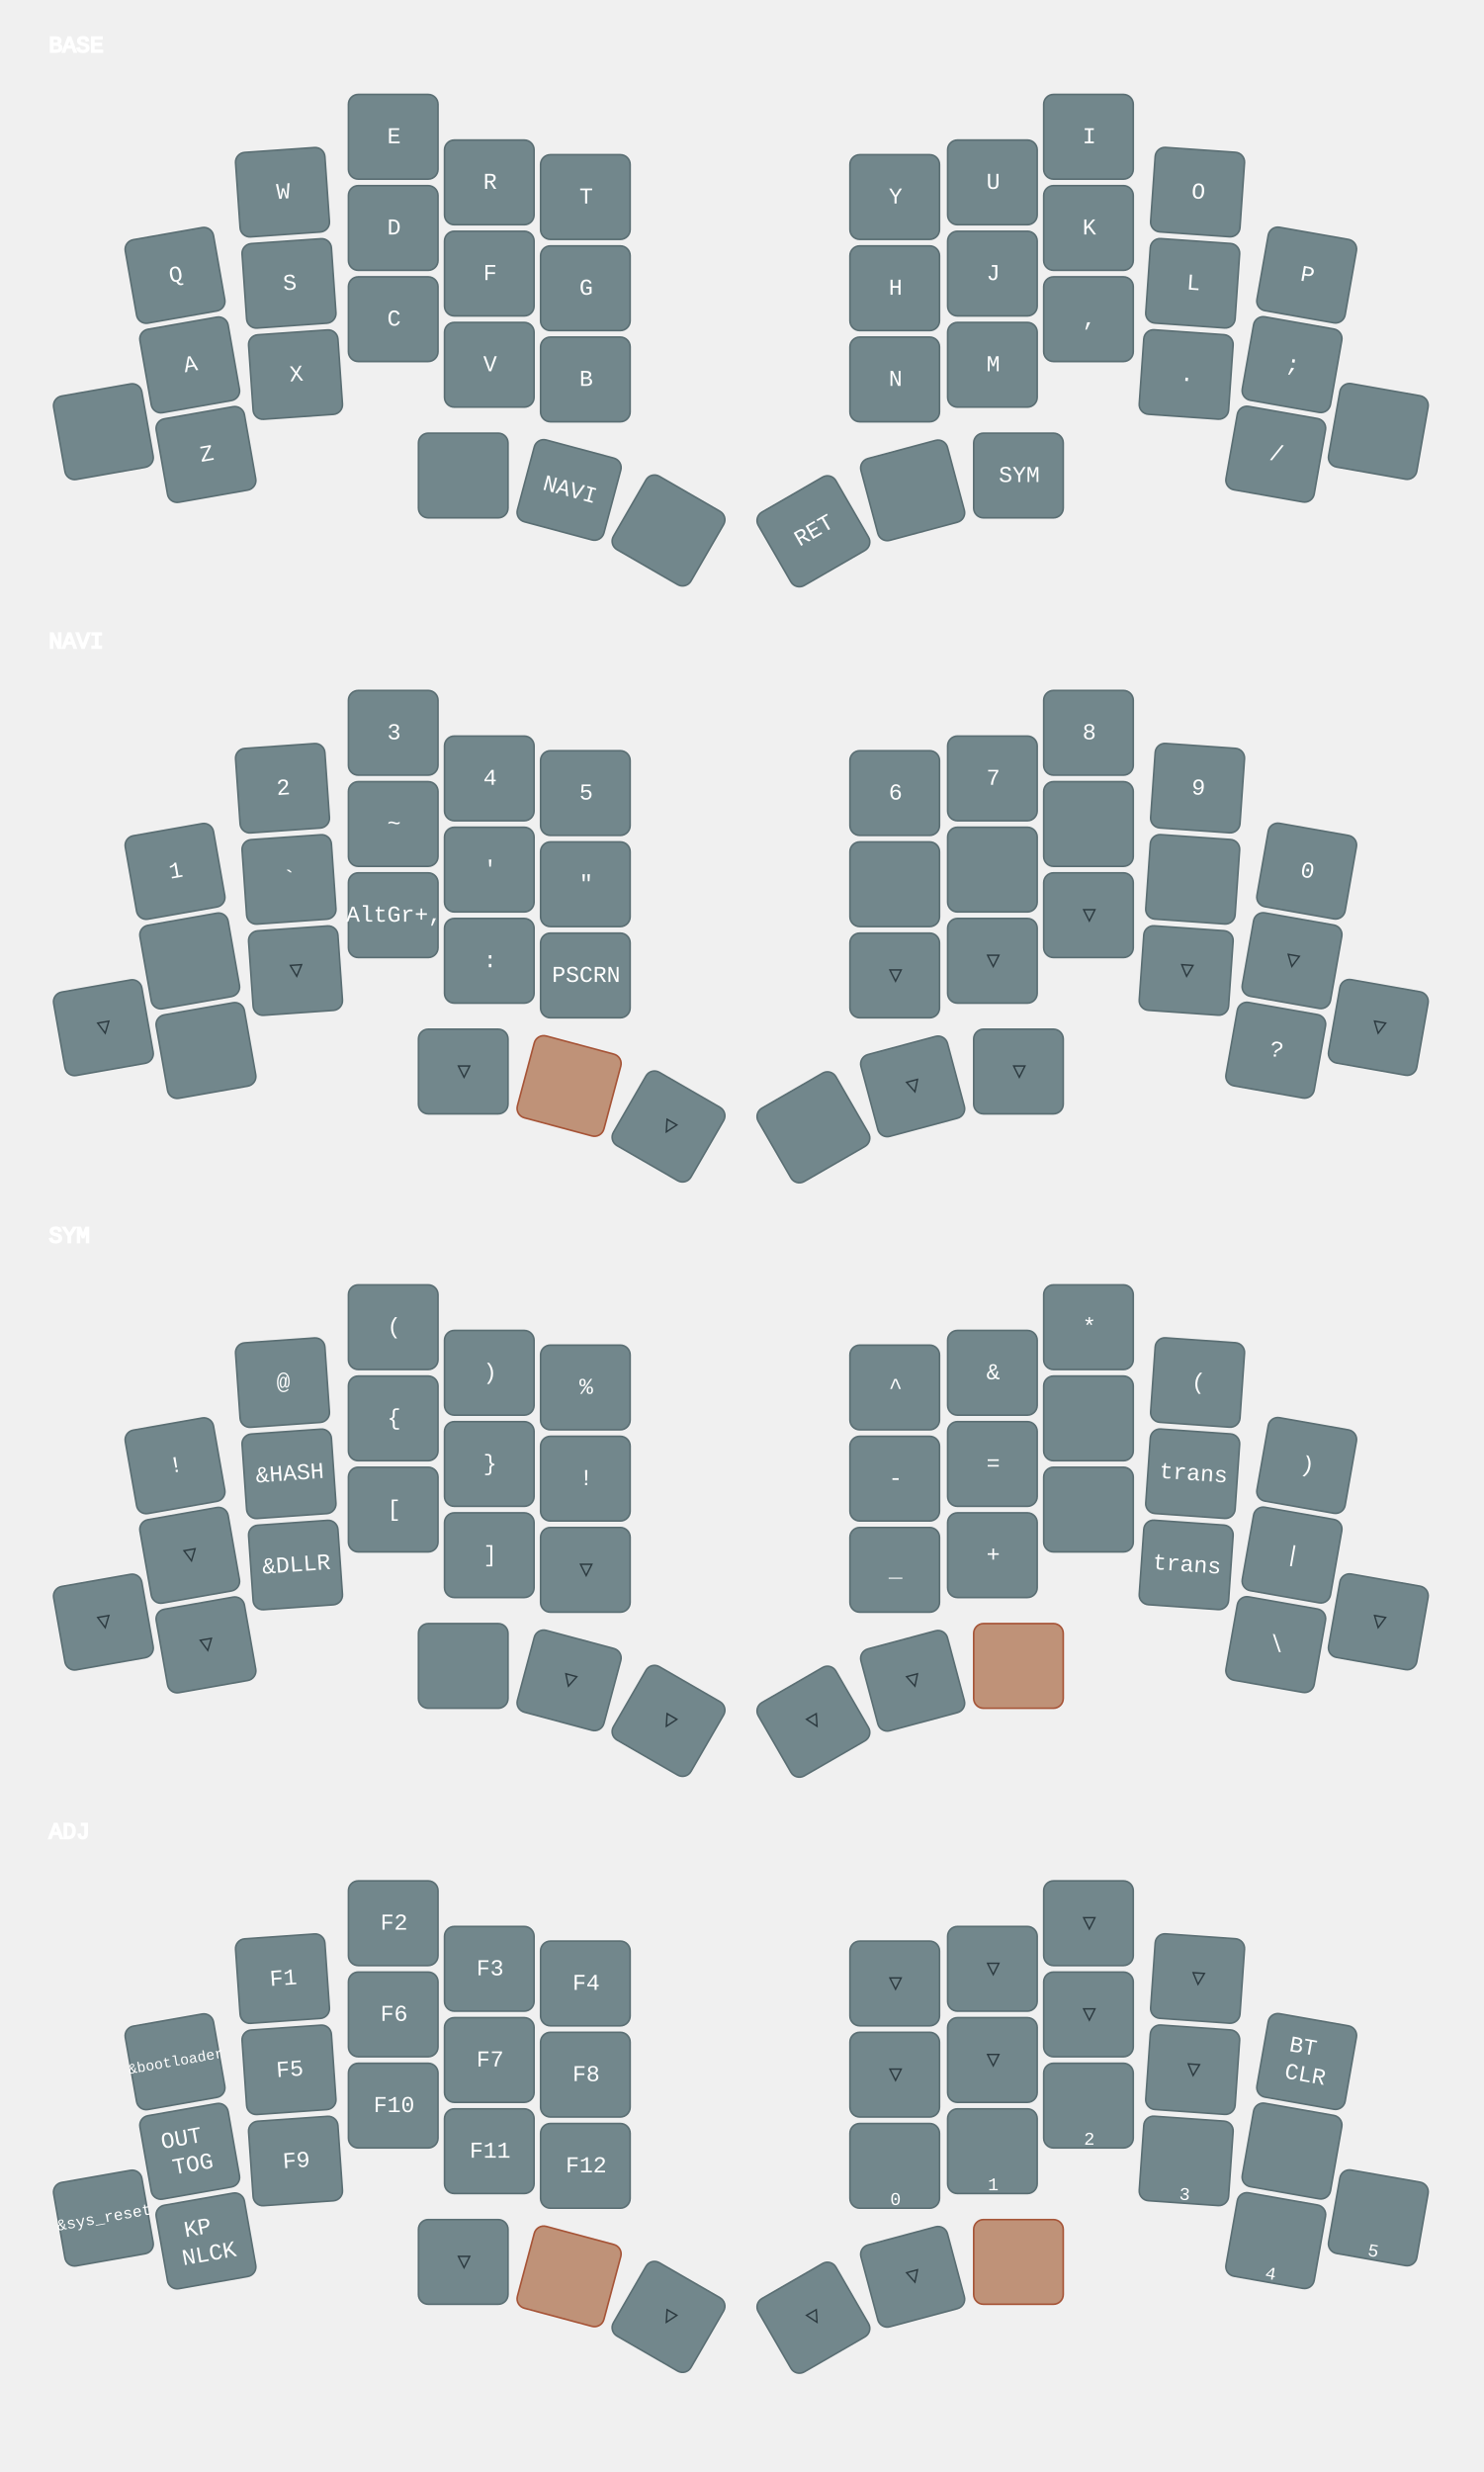
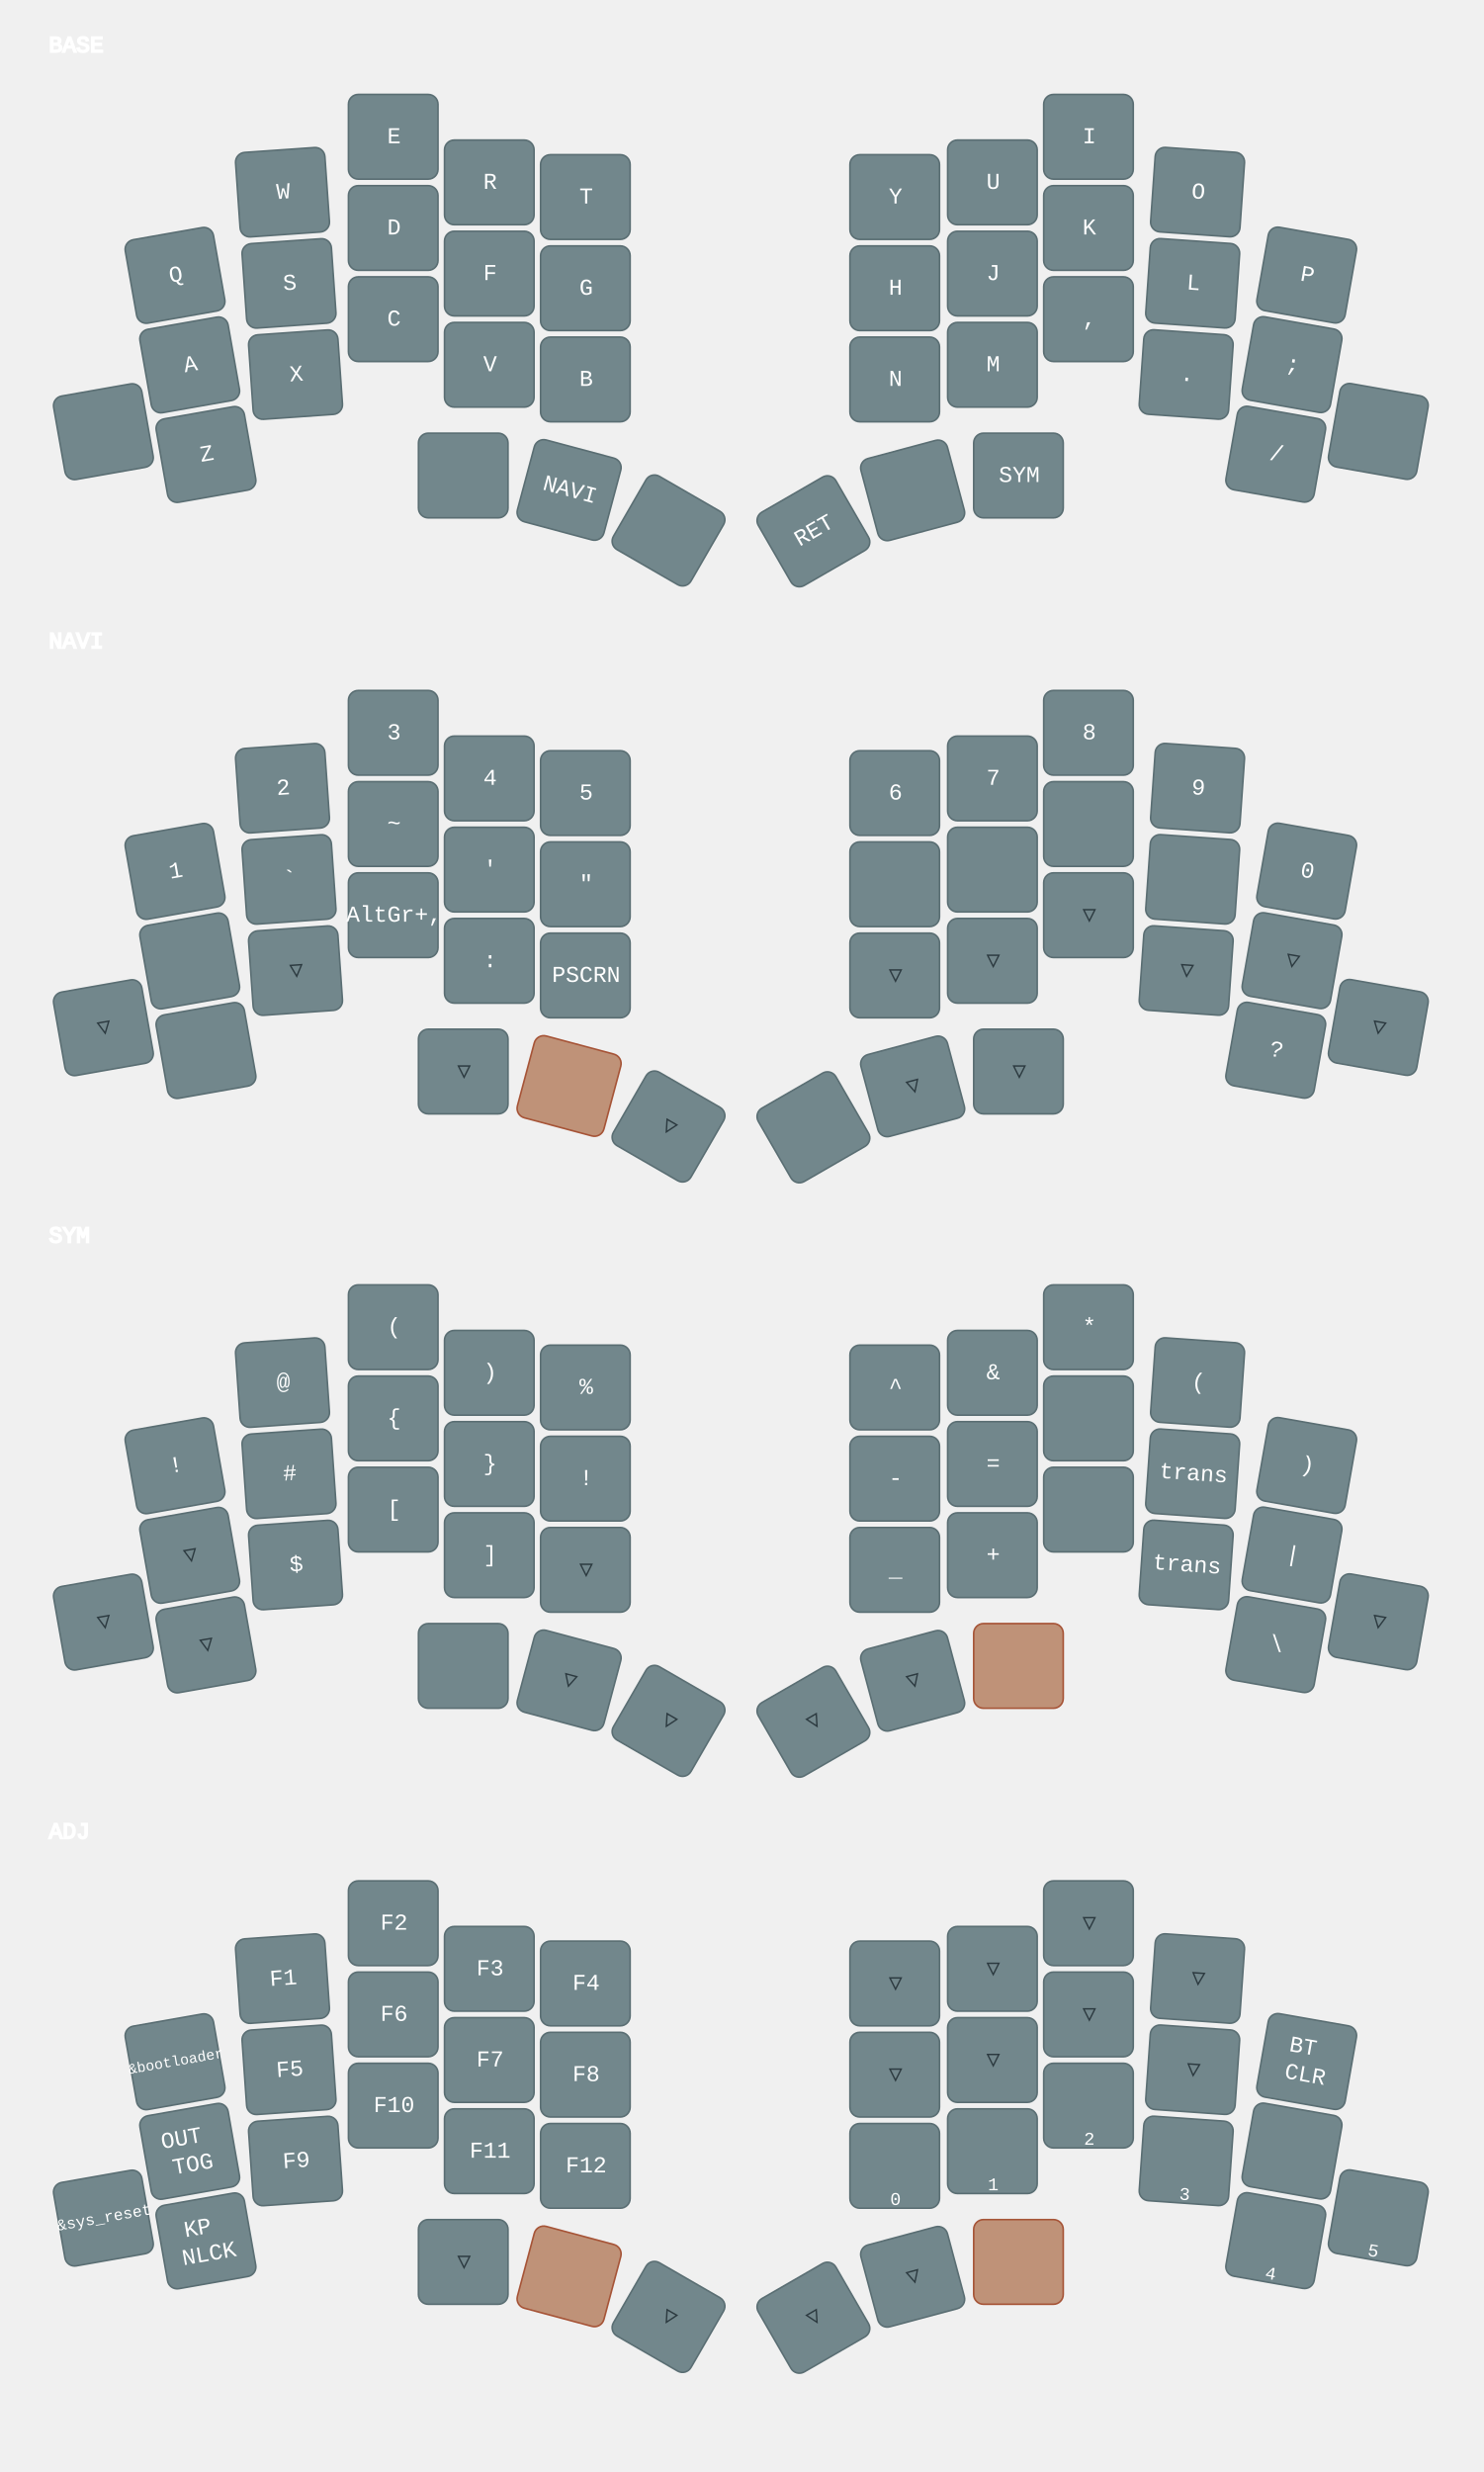
<svg xmlns="http://www.w3.org/2000/svg" xmlns:xlink="http://www.w3.org/1999/xlink" width="911" height="1518" viewBox="0 0 911 1518" class="keymap">
  <defs>/* start glyphs */
<svg id="mdi:apple-keyboard-command">
      <svg id="mdi-apple-keyboard-command" viewBox="0 0 24 24">
        <path d="M6,2A4,4 0 0,1 10,6V8H14V6A4,4 0 0,1 18,2A4,4 0 0,1 22,6A4,4 0 0,1 18,10H16V14H18A4,4 0 0,1 22,18A4,4 0 0,1 18,22A4,4 0 0,1 14,18V16H10V18A4,4 0 0,1 6,22A4,4 0 0,1 2,18A4,4 0 0,1 6,14H8V10H6A4,4 0 0,1 2,6A4,4 0 0,1 6,2M16,18A2,2 0 0,0 18,20A2,2 0 0,0 20,18A2,2 0 0,0 18,16H16V18M14,10H10V14H14V10M6,16A2,2 0 0,0 4,18A2,2 0 0,0 6,20A2,2 0 0,0 8,18V16H6M8,6A2,2 0 0,0 6,4A2,2 0 0,0 4,6A2,2 0 0,0 6,8H8V6M18,8A2,2 0 0,0 20,6A2,2 0 0,0 18,4A2,2 0 0,0 16,6V8H18Z" />
      </svg>
    </svg>
    <svg id="mdi:apple-keyboard-control">
      <svg id="mdi-apple-keyboard-control" viewBox="0 0 24 24">
        <path d="M19.78,11.78L18.36,13.19L12,6.83L5.64,13.19L4.22,11.78L12,4L19.78,11.78Z" />
      </svg>
    </svg>
    <svg id="mdi:apple-keyboard-shift">
      <svg id="mdi-apple-keyboard-shift" viewBox="0 0 24 24">
        <path d="M15,18V12H17.17L12,6.83L6.83,12H9V18H15M12,4L22,14H17V20H7V14H2L12,4Z" />
      </svg>
    </svg>
    <svg id="mdi:arrow-down-bold">
      <svg id="mdi-arrow-down-bold" viewBox="0 0 24 24">
        <path d="M9,4H15V12H19.84L12,19.84L4.16,12H9V4Z" />
      </svg>
    </svg>
    <svg id="mdi:arrow-left-bold">
      <svg id="mdi-arrow-left-bold" viewBox="0 0 24 24">
        <path d="M20,9V15H12V19.84L4.16,12L12,4.16V9H20Z" />
      </svg>
    </svg>
    <svg id="mdi:arrow-right-bold">
      <svg id="mdi-arrow-right-bold" viewBox="0 0 24 24">
        <path d="M4,15V9H12V4.16L19.84,12L12,19.84V15H4Z" />
      </svg>
    </svg>
    <svg id="mdi:arrow-up-bold">
      <svg id="mdi-arrow-up-bold" viewBox="0 0 24 24">
        <path d="M15,20H9V12H4.16L12,4.16L19.84,12H15V20Z" />
      </svg>
    </svg>
    <svg id="mdi:backspace">
      <svg id="mdi-backspace" viewBox="0 0 24 24">
        <path d="M22,3H7C6.31,3 5.77,3.35 5.41,3.88L0,12L5.41,20.11C5.77,20.64 6.31,21 7,21H22A2,2 0 0,0 24,19V5A2,2 0 0,0 22,3M19,15.59L17.59,17L14,13.41L10.41,17L9,15.59L12.59,12L9,8.41L10.41,7L14,10.59L17.59,7L19,8.41L15.41,12" />
      </svg>
    </svg>
    <svg id="mdi:backspace-reverse-outline">
      <svg id="mdi-backspace-reverse-outline" viewBox="0 0 24 24">
        <path d="M5,15.59L6.41,17L10,13.41L13.59,17L15,15.59L11.41,12L15,8.41L13.59,7L10,10.59L6.41,7L5,8.41L8.59,12L5,15.59M2,3A2,2 0 0,0 0,5V19A2,2 0 0,0 2,21H17C17.69,21 18.23,20.64 18.59,20.11L24,12L18.59,3.88C18.23,3.35 17.69,3 17,3H2M2,5H17L21.72,12L17,19H2V5Z" />
      </svg>
    </svg>
    <svg id="mdi:bluetooth-connect">
      <svg id="mdi-bluetooth-connect" viewBox="0 0 24 24">
        <path d="M19,10L17,12L19,14L21,12M14.88,16.29L13,18.17V14.41M13,5.83L14.88,7.71L13,9.58M17.71,7.71L12,2H11V9.58L6.41,5L5,6.41L10.59,12L5,17.58L6.41,19L11,14.41V22H12L17.71,16.29L13.41,12M7,12L5,10L3,12L5,14L7,12Z" />
      </svg>
    </svg>
    <svg id="mdi:bluetooth-off">
      <svg id="mdi-bluetooth-off" viewBox="0 0 24 24">
        <path d="M13,5.83L14.88,7.71L13.28,9.31L14.69,10.72L17.71,7.7L12,2H11V7.03L13,9.03M5.41,4L4,5.41L10.59,12L5,17.59L6.41,19L11,14.41V22H12L16.29,17.71L18.59,20L20,18.59M13,18.17V14.41L14.88,16.29" />
      </svg>
    </svg>
    <svg id="mdi:keyboard-esc">
      <svg id="mdi-keyboard-esc" viewBox="0 0 24 24">
        <path d="M1 7H7V9H3V11H7V13H3V15H7V17H1V7M11 7H15V9H11V11H13C14.11 11 15 11.9 15 13V15C15 16.11 14.11 17 13 17H9V15H13V13H11C9.9 13 9 12.11 9 11V9C9 7.9 9.9 7 11 7M19 7H21C22.11 7 23 7.9 23 9V10H21V9H19V15H21V14H23V15C23 16.11 22.11 17 21 17H19C17.9 17 17 16.11 17 15V9C17 7.9 17.9 7 19 7Z" />
      </svg>
    </svg>
    <svg id="mdi:keyboard-space">
      <svg id="mdi-keyboard-space" viewBox="0 0 24 24">
        <path d="M3 15H5V19H19V15H21V19C21 20.1 20.1 21 19 21H5C3.9 21 3 20.1 3 19V15Z" />
      </svg>
    </svg>
    <svg id="mdi:keyboard-tab">
      <svg id="mdi-keyboard-tab" viewBox="0 0 24 24">
        <path d="M20,18H22V6H20M11.59,7.41L15.17,11H1V13H15.17L11.59,16.58L13,18L19,12L13,6L11.59,7.41Z" />
      </svg>
    </svg>
    <svg id="mdi:volume-high">
      <svg id="mdi-volume-high" viewBox="0 0 24 24">
        <path d="M14,3.23V5.29C16.89,6.15 19,8.83 19,12C19,15.17 16.89,17.84 14,18.7V20.77C18,19.86 21,16.28 21,12C21,7.72 18,4.14 14,3.23M16.5,12C16.5,10.23 15.5,8.71 14,7.97V16C15.5,15.29 16.5,13.76 16.5,12M3,9V15H7L12,20V4L7,9H3Z" />
      </svg>
    </svg>
    <svg id="mdi:volume-low">
      <svg id="mdi-volume-low" viewBox="0 0 24 24">
        <path d="M7,9V15H11L16,20V4L11,9H7Z" />
      </svg>
    </svg>
  </defs>/* end glyphs */
<style>/* inherit to force styles through use tags */
svg path {
    fill: inherit;
}

/* font and background color specifications */
svg.keymap {
    font-family: Menlo,SFMono-Regular,Consolas,Liberation Mono,monospace;
    font-size: 14px;
    font-kerning: normal;
    text-rendering: optimizeLegibility;
    fill: #FFF;
    background: #141F26;
}

/* default key styling */
rect.key {
    fill: #72878C;
    stroke: #5A6E73;
    stroke-width: 1;
}

/* default key side styling, only used is draw_key_sides is set */
rect.side {
    filter: brightness(90%);
}

/* color accent for combo boxes */
rect.combo, rect.combo-separate {
    fill: #54929b;
    stroke: #007772;
}

/* color accent for held keys */
rect.held, rect.combo.held {
    stroke: #A65437;
    fill: #BF9278;
    line-height: 2;
}

/* color accent for ghost (optional) keys */
rect.ghost, rect.combo.ghost {
    stroke-dasharray: 4, 4;
    stroke-width: 2;
}

text {
    text-anchor: middle;
    dominant-baseline: middle;
}

/* styling for layer labels */
text.label {
    text-anchor: start;
    stroke: white;
    paint-order: stroke;
}

/* styling for combo tap, and key hold/shifted label text */
text.combo, text.hold, text.shifted {
    font-size: 11px;
}

text.hold {
    text-anchor: middle;
    dominant-baseline: auto;
}

text.shifted {
    text-anchor: middle;
    dominant-baseline: hanging;
}

/* styling for hold/shifted label text in combo box */
text.combo.hold, text.combo.shifted {
    font-size: 8px;
}

/* lighter symbol for transparent keys */
text.trans {
    fill: #2C3A40;
}

/* styling for combo dendrons */
path.combo {
    stroke-width: 1;
    stroke: gray;
    fill: none;
}

/* Start Tabler Icons Cleanup */
/* cannot use height/width with glyphs */
.icon-tabler &gt; path {
    fill: inherit;
    stroke: inherit;
    stroke-width: 2;
}
/* hide tabler's default box */
.icon-tabler &gt; path[stroke="none"][fill="none"] {
    visibility: hidden;
}
/* End Tabler Icons Cleanup */
</style>
  <g transform="translate(30, 0)" class="layer-BASE">
    <text x="0" y="28" class="label" id="BASE">BASE</text>
    <g transform="translate(0, 56)">
      <g transform="translate(78, 113) rotate(-10.0)" class="key keypos-0">
        <rect rx="6" ry="6" x="-28" y="-26" width="55" height="52" class="key" />
        <text x="0" y="0" class="key tap">Q</text>
      </g>
      <g transform="translate(144, 62) rotate(-4.0)" class="key keypos-1">
        <rect rx="6" ry="6" x="-28" y="-26" width="55" height="52" class="key" />
        <text x="0" y="0" class="key tap">W</text>
      </g>
      <g transform="translate(212, 28)" class="key keypos-2">
        <rect rx="6" ry="6" x="-28" y="-26" width="55" height="52" class="key" />
        <text x="0" y="0" class="key tap">E</text>
      </g>
      <g transform="translate(271, 56)" class="key keypos-3">
        <rect rx="6" ry="6" x="-28" y="-26" width="55" height="52" class="key" />
        <text x="0" y="0" class="key tap">R</text>
      </g>
      <g transform="translate(330, 65)" class="key keypos-4">
        <rect rx="6" ry="6" x="-28" y="-26" width="55" height="52" class="key" />
        <text x="0" y="0" class="key tap">T</text>
      </g>
      <g transform="translate(520, 65)" class="key keypos-5">
        <rect rx="6" ry="6" x="-28" y="-26" width="55" height="52" class="key" />
        <text x="0" y="0" class="key tap">Y</text>
      </g>
      <g transform="translate(580, 56)" class="key keypos-6">
        <rect rx="6" ry="6" x="-28" y="-26" width="55" height="52" class="key" />
        <text x="0" y="0" class="key tap">U</text>
      </g>
      <g transform="translate(639, 28)" class="key keypos-7">
        <rect rx="6" ry="6" x="-28" y="-26" width="55" height="52" class="key" />
        <text x="0" y="0" class="key tap">I</text>
      </g>
      <g transform="translate(706, 62) rotate(4.0)" class="key keypos-8">
        <rect rx="6" ry="6" x="-28" y="-26" width="55" height="52" class="key" />
        <text x="0" y="0" class="key tap">O</text>
      </g>
      <g transform="translate(773, 113) rotate(10.0)" class="key keypos-9">
        <rect rx="6" ry="6" x="-28" y="-26" width="55" height="52" class="key" />
        <text x="0" y="0" class="key tap">P</text>
      </g>
      <g transform="translate(87, 168) rotate(-10.0)" class="key keypos-10">
        <rect rx="6" ry="6" x="-28" y="-26" width="55" height="52" class="key" />
        <text x="0" y="0" class="key tap">A</text>
      </g>
      <g transform="translate(148, 118) rotate(-4.0)" class="key keypos-11">
        <rect rx="6" ry="6" x="-28" y="-26" width="55" height="52" class="key" />
        <text x="0" y="0" class="key tap">S</text>
        <use href="#mdi:apple-keyboard-shift" xlink:href="#mdi:apple-keyboard-shift" x="-6" y="12" height="12" width="12.0" class="key hold glyph mdi:apple-keyboard-shift" />
      </g>
      <g transform="translate(212, 84)" class="key keypos-12">
        <rect rx="6" ry="6" x="-28" y="-26" width="55" height="52" class="key" />
        <text x="0" y="0" class="key tap">D</text>
        <use href="#mdi:apple-keyboard-command" xlink:href="#mdi:apple-keyboard-command" x="-6" y="12" height="12" width="12.0" class="key hold glyph mdi:apple-keyboard-command" />
      </g>
      <g transform="translate(271, 112)" class="key keypos-13">
        <rect rx="6" ry="6" x="-28" y="-26" width="55" height="52" class="key" />
        <text x="0" y="0" class="key tap">F</text>
        <use href="#mdi:apple-keyboard-control" xlink:href="#mdi:apple-keyboard-control" x="-6" y="12" height="12" width="12.0" class="key hold glyph mdi:apple-keyboard-control" />
      </g>
      <g transform="translate(330, 121)" class="key keypos-14">
        <rect rx="6" ry="6" x="-28" y="-26" width="55" height="52" class="key" />
        <text x="0" y="0" class="key tap">G</text>
      </g>
      <g transform="translate(520, 121)" class="key keypos-15">
        <rect rx="6" ry="6" x="-28" y="-26" width="55" height="52" class="key" />
        <text x="0" y="0" class="key tap">H</text>
      </g>
      <g transform="translate(580, 112)" class="key keypos-16">
        <rect rx="6" ry="6" x="-28" y="-26" width="55" height="52" class="key" />
        <text x="0" y="0" class="key tap">J</text>
      </g>
      <g transform="translate(639, 84)" class="key keypos-17">
        <rect rx="6" ry="6" x="-28" y="-26" width="55" height="52" class="key" />
        <text x="0" y="0" class="key tap">K</text>
      </g>
      <g transform="translate(703, 118) rotate(4.0)" class="key keypos-18">
        <rect rx="6" ry="6" x="-28" y="-26" width="55" height="52" class="key" />
        <text x="0" y="0" class="key tap">L</text>
      </g>
      <g transform="translate(764, 168) rotate(10.0)" class="key keypos-19">
        <rect rx="6" ry="6" x="-28" y="-26" width="55" height="52" class="key" />
        <text x="0" y="0" class="key tap">;</text>
      </g>
      <g transform="translate(34, 209) rotate(-10.0)" class="key keypos-20">
        <rect rx="6" ry="6" x="-28" y="-26" width="55" height="52" class="key" />
        <use href="#mdi:keyboard-esc" xlink:href="#mdi:keyboard-esc" x="-7" y="-7" height="14" width="14.0" class="key tap glyph mdi:keyboard-esc" />
        <use href="#mdi:apple-keyboard-control" xlink:href="#mdi:apple-keyboard-control" x="-6" y="12" height="12" width="12.0" class="key hold glyph mdi:apple-keyboard-control" />
      </g>
      <g transform="translate(97, 223) rotate(-10.0)" class="key keypos-21">
        <rect rx="6" ry="6" x="-28" y="-26" width="55" height="52" class="key" />
        <text x="0" y="0" class="key tap">Z</text>
      </g>
      <g transform="translate(152, 174) rotate(-4.0)" class="key keypos-22">
        <rect rx="6" ry="6" x="-28" y="-26" width="55" height="52" class="key" />
        <text x="0" y="0" class="key tap">X</text>
      </g>
      <g transform="translate(212, 140)" class="key keypos-23">
        <rect rx="6" ry="6" x="-28" y="-26" width="55" height="52" class="key" />
        <text x="0" y="0" class="key tap">C</text>
      </g>
      <g transform="translate(271, 168)" class="key keypos-24">
        <rect rx="6" ry="6" x="-28" y="-26" width="55" height="52" class="key" />
        <text x="0" y="0" class="key tap">V</text>
      </g>
      <g transform="translate(330, 177)" class="key keypos-25">
        <rect rx="6" ry="6" x="-28" y="-26" width="55" height="52" class="key" />
        <text x="0" y="0" class="key tap">B</text>
      </g>
      <g transform="translate(520, 177)" class="key keypos-26">
        <rect rx="6" ry="6" x="-28" y="-26" width="55" height="52" class="key" />
        <text x="0" y="0" class="key tap">N</text>
      </g>
      <g transform="translate(580, 168)" class="key keypos-27">
        <rect rx="6" ry="6" x="-28" y="-26" width="55" height="52" class="key" />
        <text x="0" y="0" class="key tap">M</text>
      </g>
      <g transform="translate(639, 140)" class="key keypos-28">
        <rect rx="6" ry="6" x="-28" y="-26" width="55" height="52" class="key" />
        <text x="0" y="0" class="key tap">,</text>
      </g>
      <g transform="translate(699, 174) rotate(4.0)" class="key keypos-29">
        <rect rx="6" ry="6" x="-28" y="-26" width="55" height="52" class="key" />
        <text x="0" y="0" class="key tap">.</text>
      </g>
      <g transform="translate(754, 223) rotate(10.0)" class="key keypos-30">
        <rect rx="6" ry="6" x="-28" y="-26" width="55" height="52" class="key" />
        <text x="0" y="0" class="key tap">/</text>
      </g>
      <g transform="translate(817, 209) rotate(10.0)" class="key keypos-31">
        <rect rx="6" ry="6" x="-28" y="-26" width="55" height="52" class="key" />
        <use href="#mdi:apple-keyboard-shift" xlink:href="#mdi:apple-keyboard-shift" x="-7" y="-7" height="14" width="14.0" class="key tap glyph mdi:apple-keyboard-shift" />
      </g>
      <g transform="translate(255, 236)" class="key keypos-32">
        <rect rx="6" ry="6" x="-28" y="-26" width="55" height="52" class="key" />
        <use href="#mdi:backspace" xlink:href="#mdi:backspace" x="-7" y="-7" height="14" width="14.0" class="key tap glyph mdi:backspace" />
        <use href="#mdi:apple-keyboard-command" xlink:href="#mdi:apple-keyboard-command" x="-6" y="12" height="12" width="12.0" class="key hold glyph mdi:apple-keyboard-command" />
      </g>
      <g transform="translate(320, 245) rotate(15.0)" class="key keypos-33">
        <rect rx="6" ry="6" x="-28" y="-26" width="55" height="52" class="key" />
        <a href="#NAVI">
          <text x="0" y="0" class="key tap layer-activator">NAVI</text>
        </a>
      </g>
      <g transform="translate(381, 270) rotate(30.0)" class="key backspace keypos-34">
        <rect rx="6" ry="6" x="-28" y="-26" width="55" height="52" class="key backspace" />
        <use href="#mdi:backspace" xlink:href="#mdi:backspace" x="-7" y="-7" height="14" width="14.0" class="key backspace tap glyph mdi:backspace" />
      </g>
      <g transform="translate(470, 270) rotate(-30.0)" class="key keypos-35">
        <rect rx="6" ry="6" x="-28" y="-26" width="55" height="52" class="key" />
        <text x="0" y="0" class="key tap">RET</text>
      </g>
      <g transform="translate(531, 245) rotate(-15.0)" class="key keypos-36">
        <rect rx="6" ry="6" x="-28" y="-26" width="55" height="52" class="key" />
        <use href="#mdi:keyboard-space" xlink:href="#mdi:keyboard-space" x="-7" y="-7" height="14" width="14.0" class="key tap glyph mdi:keyboard-space" />
      </g>
      <g transform="translate(596, 236)" class="key keypos-37">
        <rect rx="6" ry="6" x="-28" y="-26" width="55" height="52" class="key" />
        <a href="#SYM">
          <text x="0" y="0" class="key tap layer-activator">SYM</text>
        </a>
      </g>
    </g>
  </g>
  <g transform="translate(30, 366)" class="layer-NAVI">
    <text x="0" y="28" class="label" id="NAVI">NAVI</text>
    <g transform="translate(0, 56)">
      <g transform="translate(78, 113) rotate(-10.0)" class="key keypos-0">
        <rect rx="6" ry="6" x="-28" y="-26" width="55" height="52" class="key" />
        <text x="0" y="0" class="key tap">1</text>
      </g>
      <g transform="translate(144, 62) rotate(-4.0)" class="key keypos-1">
        <rect rx="6" ry="6" x="-28" y="-26" width="55" height="52" class="key" />
        <text x="0" y="0" class="key tap">2</text>
      </g>
      <g transform="translate(212, 28)" class="key keypos-2">
        <rect rx="6" ry="6" x="-28" y="-26" width="55" height="52" class="key" />
        <text x="0" y="0" class="key tap">3</text>
      </g>
      <g transform="translate(271, 56)" class="key keypos-3">
        <rect rx="6" ry="6" x="-28" y="-26" width="55" height="52" class="key" />
        <text x="0" y="0" class="key tap">4</text>
      </g>
      <g transform="translate(330, 65)" class="key keypos-4">
        <rect rx="6" ry="6" x="-28" y="-26" width="55" height="52" class="key" />
        <text x="0" y="0" class="key tap">5</text>
      </g>
      <g transform="translate(520, 65)" class="key keypos-5">
        <rect rx="6" ry="6" x="-28" y="-26" width="55" height="52" class="key" />
        <text x="0" y="0" class="key tap">6</text>
      </g>
      <g transform="translate(580, 56)" class="key keypos-6">
        <rect rx="6" ry="6" x="-28" y="-26" width="55" height="52" class="key" />
        <text x="0" y="0" class="key tap">7</text>
      </g>
      <g transform="translate(639, 28)" class="key keypos-7">
        <rect rx="6" ry="6" x="-28" y="-26" width="55" height="52" class="key" />
        <text x="0" y="0" class="key tap">8</text>
      </g>
      <g transform="translate(706, 62) rotate(4.0)" class="key keypos-8">
        <rect rx="6" ry="6" x="-28" y="-26" width="55" height="52" class="key" />
        <text x="0" y="0" class="key tap">9</text>
      </g>
      <g transform="translate(773, 113) rotate(10.0)" class="key keypos-9">
        <rect rx="6" ry="6" x="-28" y="-26" width="55" height="52" class="key" />
        <text x="0" y="0" class="key tap">0</text>
      </g>
      <g transform="translate(87, 168) rotate(-10.0)" class="key keypos-10">
        <rect rx="6" ry="6" x="-28" y="-26" width="55" height="52" class="key" />
        <use href="#mdi:keyboard-tab" xlink:href="#mdi:keyboard-tab" x="-7" y="-7" height="14" width="14.0" class="key tap glyph mdi:keyboard-tab" />
      </g>
      <g transform="translate(148, 118) rotate(-4.0)" class="key keypos-11">
        <rect rx="6" ry="6" x="-28" y="-26" width="55" height="52" class="key" />
        <text x="0" y="0" class="key tap">`</text>
      </g>
      <g transform="translate(212, 84)" class="key keypos-12">
        <rect rx="6" ry="6" x="-28" y="-26" width="55" height="52" class="key" />
        <text x="0" y="0" class="key tap">~</text>
      </g>
      <g transform="translate(271, 112)" class="key keypos-13">
        <rect rx="6" ry="6" x="-28" y="-26" width="55" height="52" class="key" />
        <text x="0" y="0" class="key tap">'</text>
      </g>
      <g transform="translate(330, 121)" class="key keypos-14">
        <rect rx="6" ry="6" x="-28" y="-26" width="55" height="52" class="key" />
        <text x="0" y="0" class="key tap">"</text>
      </g>
      <g transform="translate(520, 121)" class="key keypos-15">
        <rect rx="6" ry="6" x="-28" y="-26" width="55" height="52" class="key" />
        <use href="#mdi:arrow-left-bold" xlink:href="#mdi:arrow-left-bold" x="-7" y="-7" height="14" width="14.0" class="key tap glyph mdi:arrow-left-bold" />
      </g>
      <g transform="translate(580, 112)" class="key keypos-16">
        <rect rx="6" ry="6" x="-28" y="-26" width="55" height="52" class="key" />
        <use href="#mdi:arrow-down-bold" xlink:href="#mdi:arrow-down-bold" x="-7" y="-7" height="14" width="14.0" class="key tap glyph mdi:arrow-down-bold" />
      </g>
      <g transform="translate(639, 84)" class="key keypos-17">
        <rect rx="6" ry="6" x="-28" y="-26" width="55" height="52" class="key" />
        <use href="#mdi:arrow-up-bold" xlink:href="#mdi:arrow-up-bold" x="-7" y="-7" height="14" width="14.0" class="key tap glyph mdi:arrow-up-bold" />
      </g>
      <g transform="translate(703, 118) rotate(4.0)" class="key keypos-18">
        <rect rx="6" ry="6" x="-28" y="-26" width="55" height="52" class="key" />
        <use href="#mdi:arrow-right-bold" xlink:href="#mdi:arrow-right-bold" x="-7" y="-7" height="14" width="14.0" class="key tap glyph mdi:arrow-right-bold" />
      </g>
      <g transform="translate(764, 168) rotate(10.0)" class="key trans keypos-19">
        <rect rx="6" ry="6" x="-28" y="-26" width="55" height="52" class="key trans" />
        <text x="0" y="0" class="key trans tap">▽</text>
      </g>
      <g transform="translate(34, 209) rotate(-10.0)" class="key trans keypos-20">
        <rect rx="6" ry="6" x="-28" y="-26" width="55" height="52" class="key trans" />
        <text x="0" y="0" class="key trans tap">▽</text>
      </g>
      <g transform="translate(97, 223) rotate(-10.0)" class="key keypos-21">
        <rect rx="6" ry="6" x="-28" y="-26" width="55" height="52" class="key" />
        <use href="#mdi:apple-keyboard-shift" xlink:href="#mdi:apple-keyboard-shift" x="-7" y="-7" height="14" width="14.0" class="key tap glyph mdi:apple-keyboard-shift" />
      </g>
      <g transform="translate(152, 174) rotate(-4.0)" class="key trans keypos-22">
        <rect rx="6" ry="6" x="-28" y="-26" width="55" height="52" class="key trans" />
        <text x="0" y="0" class="key trans tap">▽</text>
      </g>
      <g transform="translate(212, 140)" class="key keypos-23">
        <rect rx="6" ry="6" x="-28" y="-26" width="55" height="52" class="key" />
        <text x="0" y="0" class="key tap">AltGr+,</text>
      </g>
      <g transform="translate(271, 168)" class="key keypos-24">
        <rect rx="6" ry="6" x="-28" y="-26" width="55" height="52" class="key" />
        <text x="0" y="0" class="key tap">:</text>
      </g>
      <g transform="translate(330, 177)" class="key keypos-25">
        <rect rx="6" ry="6" x="-28" y="-26" width="55" height="52" class="key" />
        <text x="0" y="0" class="key tap">PSCRN</text>
      </g>
      <g transform="translate(520, 177)" class="key trans keypos-26">
        <rect rx="6" ry="6" x="-28" y="-26" width="55" height="52" class="key trans" />
        <text x="0" y="0" class="key trans tap">▽</text>
      </g>
      <g transform="translate(580, 168)" class="key trans keypos-27">
        <rect rx="6" ry="6" x="-28" y="-26" width="55" height="52" class="key trans" />
        <text x="0" y="0" class="key trans tap">▽</text>
      </g>
      <g transform="translate(639, 140)" class="key trans keypos-28">
        <rect rx="6" ry="6" x="-28" y="-26" width="55" height="52" class="key trans" />
        <text x="0" y="0" class="key trans tap">▽</text>
      </g>
      <g transform="translate(699, 174) rotate(4.0)" class="key trans keypos-29">
        <rect rx="6" ry="6" x="-28" y="-26" width="55" height="52" class="key trans" />
        <text x="0" y="0" class="key trans tap">▽</text>
      </g>
      <g transform="translate(754, 223) rotate(10.0)" class="key keypos-30">
        <rect rx="6" ry="6" x="-28" y="-26" width="55" height="52" class="key" />
        <text x="0" y="0" class="key tap">?</text>
      </g>
      <g transform="translate(817, 209) rotate(10.0)" class="key trans keypos-31">
        <rect rx="6" ry="6" x="-28" y="-26" width="55" height="52" class="key trans" />
        <text x="0" y="0" class="key trans tap">▽</text>
      </g>
      <g transform="translate(255, 236)" class="key trans keypos-32">
        <rect rx="6" ry="6" x="-28" y="-26" width="55" height="52" class="key trans" />
        <text x="0" y="0" class="key trans tap">▽</text>
      </g>
      <g transform="translate(320, 245) rotate(15.0)" class="key held keypos-33">
        <rect rx="6" ry="6" x="-28" y="-26" width="55" height="52" class="key held" />
      </g>
      <g transform="translate(381, 270) rotate(30.0)" class="key trans keypos-34">
        <rect rx="6" ry="6" x="-28" y="-26" width="55" height="52" class="key trans" />
        <text x="0" y="0" class="key trans tap">▽</text>
      </g>
      <g transform="translate(470, 270) rotate(-30.0)" class="key backspace keypos-35">
        <rect rx="6" ry="6" x="-28" y="-26" width="55" height="52" class="key backspace" />
        <use href="#mdi:backspace" xlink:href="#mdi:backspace" x="-7" y="-7" height="14" width="14.0" class="key backspace tap glyph mdi:backspace" />
      </g>
      <g transform="translate(531, 245) rotate(-15.0)" class="key trans keypos-36">
        <rect rx="6" ry="6" x="-28" y="-26" width="55" height="52" class="key trans" />
        <text x="0" y="0" class="key trans tap">▽</text>
      </g>
      <g transform="translate(596, 236)" class="key trans keypos-37">
        <rect rx="6" ry="6" x="-28" y="-26" width="55" height="52" class="key trans" />
        <text x="0" y="0" class="key trans tap">▽</text>
      </g>
    </g>
  </g>
  <g transform="translate(30, 731)" class="layer-SYM">
    <text x="0" y="28" class="label" id="SYM">SYM</text>
    <g transform="translate(0, 56)">
      <g transform="translate(78, 113) rotate(-10.0)" class="key keypos-0">
        <rect rx="6" ry="6" x="-28" y="-26" width="55" height="52" class="key" />
        <text x="0" y="0" class="key tap">!</text>
      </g>
      <g transform="translate(144, 62) rotate(-4.0)" class="key keypos-1">
        <rect rx="6" ry="6" x="-28" y="-26" width="55" height="52" class="key" />
        <text x="0" y="0" class="key tap">@</text>
      </g>
      <g transform="translate(212, 28)" class="key keypos-2">
        <rect rx="6" ry="6" x="-28" y="-26" width="55" height="52" class="key" />
        <text x="0" y="0" class="key tap">(</text>
      </g>
      <g transform="translate(271, 56)" class="key keypos-3">
        <rect rx="6" ry="6" x="-28" y="-26" width="55" height="52" class="key" />
        <text x="0" y="0" class="key tap">)</text>
      </g>
      <g transform="translate(330, 65)" class="key keypos-4">
        <rect rx="6" ry="6" x="-28" y="-26" width="55" height="52" class="key" />
        <text x="0" y="0" class="key tap">%</text>
      </g>
      <g transform="translate(520, 65)" class="key keypos-5">
        <rect rx="6" ry="6" x="-28" y="-26" width="55" height="52" class="key" />
        <text x="0" y="0" class="key tap">^</text>
      </g>
      <g transform="translate(580, 56)" class="key keypos-6">
        <rect rx="6" ry="6" x="-28" y="-26" width="55" height="52" class="key" />
        <text x="0" y="0" class="key tap">&amp;</text>
      </g>
      <g transform="translate(639, 28)" class="key keypos-7">
        <rect rx="6" ry="6" x="-28" y="-26" width="55" height="52" class="key" />
        <text x="0" y="0" class="key tap">*</text>
      </g>
      <g transform="translate(706, 62) rotate(4.0)" class="key keypos-8">
        <rect rx="6" ry="6" x="-28" y="-26" width="55" height="52" class="key" />
        <text x="0" y="0" class="key tap">(</text>
      </g>
      <g transform="translate(773, 113) rotate(10.0)" class="key keypos-9">
        <rect rx="6" ry="6" x="-28" y="-26" width="55" height="52" class="key" />
        <text x="0" y="0" class="key tap">)</text>
      </g>
      <g transform="translate(87, 168) rotate(-10.0)" class="key trans keypos-10">
        <rect rx="6" ry="6" x="-28" y="-26" width="55" height="52" class="key trans" />
        <text x="0" y="0" class="key trans tap">▽</text>
      </g>
      <g transform="translate(148, 118) rotate(-4.0)" class="key keypos-11">
        <rect rx="6" ry="6" x="-28" y="-26" width="55" height="52" class="key" />
-         <text x="0" y="0" class="key tap">&amp;HASH</text>
+         <text x="0" y="0" class="key tap">#</text>
      </g>
      <g transform="translate(212, 84)" class="key keypos-12">
        <rect rx="6" ry="6" x="-28" y="-26" width="55" height="52" class="key" />
        <text x="0" y="0" class="key tap">{</text>
      </g>
      <g transform="translate(271, 112)" class="key keypos-13">
        <rect rx="6" ry="6" x="-28" y="-26" width="55" height="52" class="key" />
        <text x="0" y="0" class="key tap">}</text>
      </g>
      <g transform="translate(330, 121)" class="key keypos-14">
        <rect rx="6" ry="6" x="-28" y="-26" width="55" height="52" class="key" />
        <text x="0" y="0" class="key tap">!</text>
      </g>
      <g transform="translate(520, 121)" class="key keypos-15">
        <rect rx="6" ry="6" x="-28" y="-26" width="55" height="52" class="key" />
        <text x="0" y="0" class="key tap">-</text>
      </g>
      <g transform="translate(580, 112)" class="key keypos-16">
        <rect rx="6" ry="6" x="-28" y="-26" width="55" height="52" class="key" />
        <text x="0" y="0" class="key tap">=</text>
      </g>
      <g transform="translate(639, 84)" class="key keypos-17">
        <rect rx="6" ry="6" x="-28" y="-26" width="55" height="52" class="key" />
        <use href="#mdi:volume-high" xlink:href="#mdi:volume-high" x="-7" y="-7" height="14" width="14.0" class="key tap glyph mdi:volume-high" />
      </g>
      <g transform="translate(703, 118) rotate(4.0)" class="key keypos-18">
        <rect rx="6" ry="6" x="-28" y="-26" width="55" height="52" class="key" />
        <text x="0" y="0" class="key tap">trans</text>
      </g>
      <g transform="translate(764, 168) rotate(10.0)" class="key keypos-19">
        <rect rx="6" ry="6" x="-28" y="-26" width="55" height="52" class="key" />
        <text x="0" y="0" class="key tap">|</text>
      </g>
      <g transform="translate(34, 209) rotate(-10.0)" class="key trans keypos-20">
        <rect rx="6" ry="6" x="-28" y="-26" width="55" height="52" class="key trans" />
        <text x="0" y="0" class="key trans tap">▽</text>
      </g>
      <g transform="translate(97, 223) rotate(-10.0)" class="key trans keypos-21">
        <rect rx="6" ry="6" x="-28" y="-26" width="55" height="52" class="key trans" />
        <text x="0" y="0" class="key trans tap">▽</text>
      </g>
      <g transform="translate(152, 174) rotate(-4.0)" class="key keypos-22">
        <rect rx="6" ry="6" x="-28" y="-26" width="55" height="52" class="key" />
-         <text x="0" y="0" class="key tap">&amp;DLLR</text>
+         <text x="0" y="0" class="key tap">$</text>
      </g>
      <g transform="translate(212, 140)" class="key keypos-23">
        <rect rx="6" ry="6" x="-28" y="-26" width="55" height="52" class="key" />
        <text x="0" y="0" class="key tap">[</text>
      </g>
      <g transform="translate(271, 168)" class="key keypos-24">
        <rect rx="6" ry="6" x="-28" y="-26" width="55" height="52" class="key" />
        <text x="0" y="0" class="key tap">]</text>
      </g>
      <g transform="translate(330, 177)" class="key trans keypos-25">
        <rect rx="6" ry="6" x="-28" y="-26" width="55" height="52" class="key trans" />
        <text x="0" y="0" class="key trans tap">▽</text>
      </g>
      <g transform="translate(520, 177)" class="key keypos-26">
        <rect rx="6" ry="6" x="-28" y="-26" width="55" height="52" class="key" />
        <text x="0" y="0" class="key tap">_</text>
      </g>
      <g transform="translate(580, 168)" class="key keypos-27">
        <rect rx="6" ry="6" x="-28" y="-26" width="55" height="52" class="key" />
        <text x="0" y="0" class="key tap">+</text>
      </g>
      <g transform="translate(639, 140)" class="key keypos-28">
        <rect rx="6" ry="6" x="-28" y="-26" width="55" height="52" class="key" />
        <use href="#mdi:volume-low" xlink:href="#mdi:volume-low" x="-7" y="-7" height="14" width="14.0" class="key tap glyph mdi:volume-low" />
      </g>
      <g transform="translate(699, 174) rotate(4.0)" class="key keypos-29">
        <rect rx="6" ry="6" x="-28" y="-26" width="55" height="52" class="key" />
        <text x="0" y="0" class="key tap">trans</text>
      </g>
      <g transform="translate(754, 223) rotate(10.0)" class="key keypos-30">
        <rect rx="6" ry="6" x="-28" y="-26" width="55" height="52" class="key" />
        <text x="0" y="0" class="key tap">\</text>
      </g>
      <g transform="translate(817, 209) rotate(10.0)" class="key trans keypos-31">
        <rect rx="6" ry="6" x="-28" y="-26" width="55" height="52" class="key trans" />
        <text x="0" y="0" class="key trans tap">▽</text>
      </g>
      <g transform="translate(255, 236)" class="key keypos-32">
        <rect rx="6" ry="6" x="-28" y="-26" width="55" height="52" class="key" />
        <use href="#mdi:backspace-reverse-outline" xlink:href="#mdi:backspace-reverse-outline" x="-7" y="-7" height="14" width="14.0" class="key tap glyph mdi:backspace-reverse-outline" />
        <use href="#mdi:apple-keyboard-command" xlink:href="#mdi:apple-keyboard-command" x="-6" y="12" height="12" width="12.0" class="key hold glyph mdi:apple-keyboard-command" />
      </g>
      <g transform="translate(320, 245) rotate(15.0)" class="key trans keypos-33">
        <rect rx="6" ry="6" x="-28" y="-26" width="55" height="52" class="key trans" />
        <text x="0" y="0" class="key trans tap">▽</text>
      </g>
      <g transform="translate(381, 270) rotate(30.0)" class="key trans keypos-34">
        <rect rx="6" ry="6" x="-28" y="-26" width="55" height="52" class="key trans" />
        <text x="0" y="0" class="key trans tap">▽</text>
      </g>
      <g transform="translate(470, 270) rotate(-30.0)" class="key trans keypos-35">
        <rect rx="6" ry="6" x="-28" y="-26" width="55" height="52" class="key trans" />
        <text x="0" y="0" class="key trans tap">▽</text>
      </g>
      <g transform="translate(531, 245) rotate(-15.0)" class="key trans keypos-36">
        <rect rx="6" ry="6" x="-28" y="-26" width="55" height="52" class="key trans" />
        <text x="0" y="0" class="key trans tap">▽</text>
      </g>
      <g transform="translate(596, 236)" class="key held keypos-37">
        <rect rx="6" ry="6" x="-28" y="-26" width="55" height="52" class="key held" />
      </g>
    </g>
  </g>
  <g transform="translate(30, 1097)" class="layer-ADJ">
    <text x="0" y="28" class="label" id="ADJ">ADJ</text>
    <g transform="translate(0, 56)">
      <g transform="translate(78, 113) rotate(-10.0)" class="key keypos-0">
        <rect rx="6" ry="6" x="-28" y="-26" width="55" height="52" class="key" />
        <text x="0" y="0" class="key tap">
          <tspan style="font-size: 64%">&amp;bootloader</tspan>
        </text>
      </g>
      <g transform="translate(144, 62) rotate(-4.0)" class="key keypos-1">
        <rect rx="6" ry="6" x="-28" y="-26" width="55" height="52" class="key" />
        <text x="0" y="0" class="key tap">F1</text>
      </g>
      <g transform="translate(212, 28)" class="key keypos-2">
        <rect rx="6" ry="6" x="-28" y="-26" width="55" height="52" class="key" />
        <text x="0" y="0" class="key tap">F2</text>
      </g>
      <g transform="translate(271, 56)" class="key keypos-3">
        <rect rx="6" ry="6" x="-28" y="-26" width="55" height="52" class="key" />
        <text x="0" y="0" class="key tap">F3</text>
      </g>
      <g transform="translate(330, 65)" class="key keypos-4">
        <rect rx="6" ry="6" x="-28" y="-26" width="55" height="52" class="key" />
        <text x="0" y="0" class="key tap">F4</text>
      </g>
      <g transform="translate(520, 65)" class="key trans keypos-5">
        <rect rx="6" ry="6" x="-28" y="-26" width="55" height="52" class="key trans" />
        <text x="0" y="0" class="key trans tap">▽</text>
      </g>
      <g transform="translate(580, 56)" class="key trans keypos-6">
        <rect rx="6" ry="6" x="-28" y="-26" width="55" height="52" class="key trans" />
        <text x="0" y="0" class="key trans tap">▽</text>
      </g>
      <g transform="translate(639, 28)" class="key trans keypos-7">
        <rect rx="6" ry="6" x="-28" y="-26" width="55" height="52" class="key trans" />
        <text x="0" y="0" class="key trans tap">▽</text>
      </g>
      <g transform="translate(706, 62) rotate(4.0)" class="key trans keypos-8">
        <rect rx="6" ry="6" x="-28" y="-26" width="55" height="52" class="key trans" />
        <text x="0" y="0" class="key trans tap">▽</text>
      </g>
      <g transform="translate(773, 113) rotate(10.0)" class="key keypos-9">
        <rect rx="6" ry="6" x="-28" y="-26" width="55" height="52" class="key" />
        <text x="0" y="0" class="key tap">
          <tspan x="0" dy="-0.6em">BT</tspan>
          <tspan x="0" dy="1.2em">CLR</tspan>
        </text>
      </g>
      <g transform="translate(87, 168) rotate(-10.0)" class="key keypos-10">
        <rect rx="6" ry="6" x="-28" y="-26" width="55" height="52" class="key" />
        <text x="0" y="0" class="key tap">
          <tspan x="0" dy="-0.6em">OUT</tspan>
          <tspan x="0" dy="1.2em">TOG</tspan>
        </text>
      </g>
      <g transform="translate(148, 118) rotate(-4.0)" class="key keypos-11">
        <rect rx="6" ry="6" x="-28" y="-26" width="55" height="52" class="key" />
        <text x="0" y="0" class="key tap">F5</text>
      </g>
      <g transform="translate(212, 84)" class="key keypos-12">
        <rect rx="6" ry="6" x="-28" y="-26" width="55" height="52" class="key" />
        <text x="0" y="0" class="key tap">F6</text>
      </g>
      <g transform="translate(271, 112)" class="key keypos-13">
        <rect rx="6" ry="6" x="-28" y="-26" width="55" height="52" class="key" />
        <text x="0" y="0" class="key tap">F7</text>
      </g>
      <g transform="translate(330, 121)" class="key keypos-14">
        <rect rx="6" ry="6" x="-28" y="-26" width="55" height="52" class="key" />
        <text x="0" y="0" class="key tap">F8</text>
      </g>
      <g transform="translate(520, 121)" class="key trans keypos-15">
        <rect rx="6" ry="6" x="-28" y="-26" width="55" height="52" class="key trans" />
        <text x="0" y="0" class="key trans tap">▽</text>
      </g>
      <g transform="translate(580, 112)" class="key trans keypos-16">
        <rect rx="6" ry="6" x="-28" y="-26" width="55" height="52" class="key trans" />
        <text x="0" y="0" class="key trans tap">▽</text>
      </g>
      <g transform="translate(639, 84)" class="key trans keypos-17">
        <rect rx="6" ry="6" x="-28" y="-26" width="55" height="52" class="key trans" />
        <text x="0" y="0" class="key trans tap">▽</text>
      </g>
      <g transform="translate(703, 118) rotate(4.0)" class="key trans keypos-18">
        <rect rx="6" ry="6" x="-28" y="-26" width="55" height="52" class="key trans" />
        <text x="0" y="0" class="key trans tap">▽</text>
      </g>
      <g transform="translate(764, 168) rotate(10.0)" class="key keypos-19">
        <rect rx="6" ry="6" x="-28" y="-26" width="55" height="52" class="key" />
        <use href="#mdi:bluetooth-off" xlink:href="#mdi:bluetooth-off" x="-7" y="-7" height="14" width="14.0" class="key tap glyph mdi:bluetooth-off" />
      </g>
      <g transform="translate(34, 209) rotate(-10.0)" class="key keypos-20">
        <rect rx="6" ry="6" x="-28" y="-26" width="55" height="52" class="key" />
        <text x="0" y="0" class="key tap">
          <tspan style="font-size: 70%">&amp;sys_reset</tspan>
        </text>
      </g>
      <g transform="translate(97, 223) rotate(-10.0)" class="key keypos-21">
        <rect rx="6" ry="6" x="-28" y="-26" width="55" height="52" class="key" />
        <text x="0" y="0" class="key tap">
          <tspan x="0" dy="-0.6em">KP</tspan>
          <tspan x="0" dy="1.2em">NLCK</tspan>
        </text>
      </g>
      <g transform="translate(152, 174) rotate(-4.0)" class="key keypos-22">
        <rect rx="6" ry="6" x="-28" y="-26" width="55" height="52" class="key" />
        <text x="0" y="0" class="key tap">F9</text>
      </g>
      <g transform="translate(212, 140)" class="key keypos-23">
        <rect rx="6" ry="6" x="-28" y="-26" width="55" height="52" class="key" />
        <text x="0" y="0" class="key tap">F10</text>
      </g>
      <g transform="translate(271, 168)" class="key keypos-24">
        <rect rx="6" ry="6" x="-28" y="-26" width="55" height="52" class="key" />
        <text x="0" y="0" class="key tap">F11</text>
      </g>
      <g transform="translate(330, 177)" class="key keypos-25">
        <rect rx="6" ry="6" x="-28" y="-26" width="55" height="52" class="key" />
        <text x="0" y="0" class="key tap">F12</text>
      </g>
      <g transform="translate(520, 177)" class="key keypos-26">
        <rect rx="6" ry="6" x="-28" y="-26" width="55" height="52" class="key" />
        <use href="#mdi:bluetooth-connect" xlink:href="#mdi:bluetooth-connect" x="-7" y="-7" height="14" width="14.0" class="key tap glyph mdi:bluetooth-connect" />
        <text x="0" y="24" class="key hold">0</text>
      </g>
      <g transform="translate(580, 168)" class="key keypos-27">
        <rect rx="6" ry="6" x="-28" y="-26" width="55" height="52" class="key" />
        <use href="#mdi:bluetooth-connect" xlink:href="#mdi:bluetooth-connect" x="-7" y="-7" height="14" width="14.0" class="key tap glyph mdi:bluetooth-connect" />
        <text x="0" y="24" class="key hold">1</text>
      </g>
      <g transform="translate(639, 140)" class="key keypos-28">
        <rect rx="6" ry="6" x="-28" y="-26" width="55" height="52" class="key" />
        <use href="#mdi:bluetooth-connect" xlink:href="#mdi:bluetooth-connect" x="-7" y="-7" height="14" width="14.0" class="key tap glyph mdi:bluetooth-connect" />
        <text x="0" y="24" class="key hold">2</text>
      </g>
      <g transform="translate(699, 174) rotate(4.0)" class="key keypos-29">
        <rect rx="6" ry="6" x="-28" y="-26" width="55" height="52" class="key" />
        <use href="#mdi:bluetooth-connect" xlink:href="#mdi:bluetooth-connect" x="-7" y="-7" height="14" width="14.0" class="key tap glyph mdi:bluetooth-connect" />
        <text x="0" y="24" class="key hold">3</text>
      </g>
      <g transform="translate(754, 223) rotate(10.0)" class="key keypos-30">
        <rect rx="6" ry="6" x="-28" y="-26" width="55" height="52" class="key" />
        <use href="#mdi:bluetooth-connect" xlink:href="#mdi:bluetooth-connect" x="-7" y="-7" height="14" width="14.0" class="key tap glyph mdi:bluetooth-connect" />
        <text x="0" y="24" class="key hold">4</text>
      </g>
      <g transform="translate(817, 209) rotate(10.0)" class="key keypos-31">
        <rect rx="6" ry="6" x="-28" y="-26" width="55" height="52" class="key" />
        <use href="#mdi:bluetooth-connect" xlink:href="#mdi:bluetooth-connect" x="-7" y="-7" height="14" width="14.0" class="key tap glyph mdi:bluetooth-connect" />
        <text x="0" y="24" class="key hold">5</text>
      </g>
      <g transform="translate(255, 236)" class="key trans keypos-32">
        <rect rx="6" ry="6" x="-28" y="-26" width="55" height="52" class="key trans" />
        <text x="0" y="0" class="key trans tap">▽</text>
      </g>
      <g transform="translate(320, 245) rotate(15.0)" class="key held keypos-33">
        <rect rx="6" ry="6" x="-28" y="-26" width="55" height="52" class="key held" />
      </g>
      <g transform="translate(381, 270) rotate(30.0)" class="key trans keypos-34">
        <rect rx="6" ry="6" x="-28" y="-26" width="55" height="52" class="key trans" />
        <text x="0" y="0" class="key trans tap">▽</text>
      </g>
      <g transform="translate(470, 270) rotate(-30.0)" class="key trans keypos-35">
        <rect rx="6" ry="6" x="-28" y="-26" width="55" height="52" class="key trans" />
        <text x="0" y="0" class="key trans tap">▽</text>
      </g>
      <g transform="translate(531, 245) rotate(-15.0)" class="key trans keypos-36">
        <rect rx="6" ry="6" x="-28" y="-26" width="55" height="52" class="key trans" />
        <text x="0" y="0" class="key trans tap">▽</text>
      </g>
      <g transform="translate(596, 236)" class="key held keypos-37">
        <rect rx="6" ry="6" x="-28" y="-26" width="55" height="52" class="key held" />
      </g>
    </g>
  </g>
</svg>
